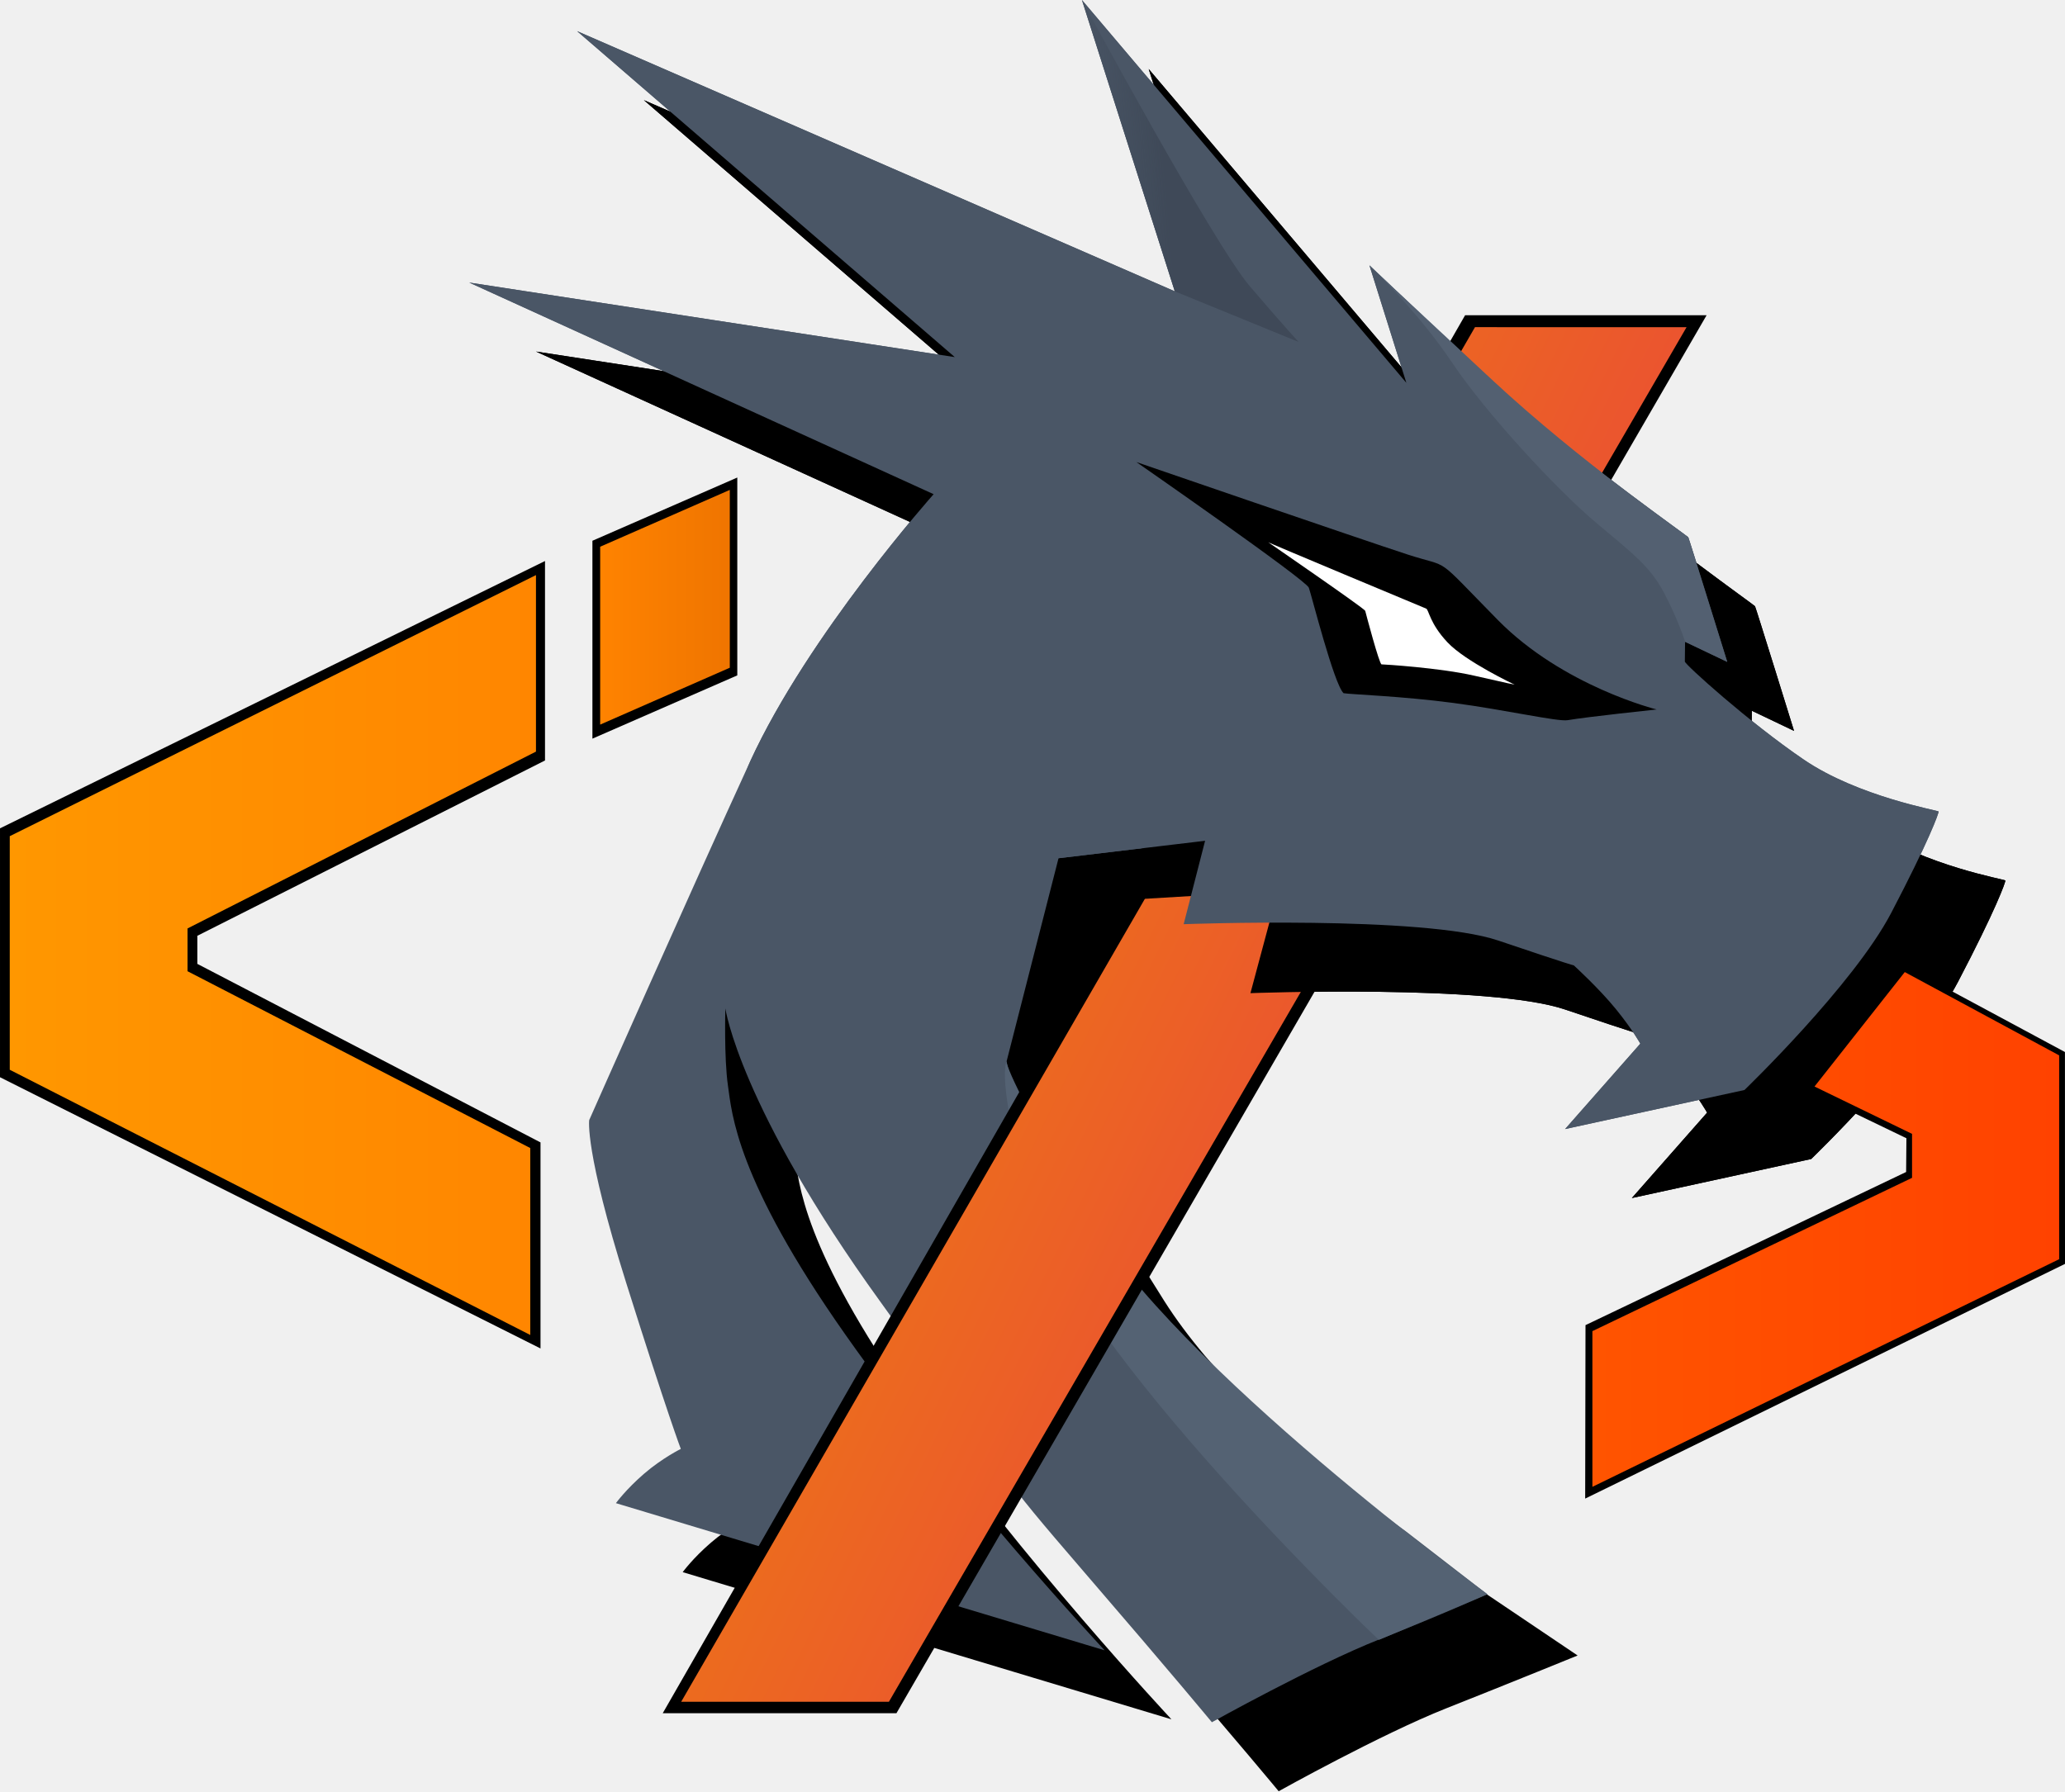
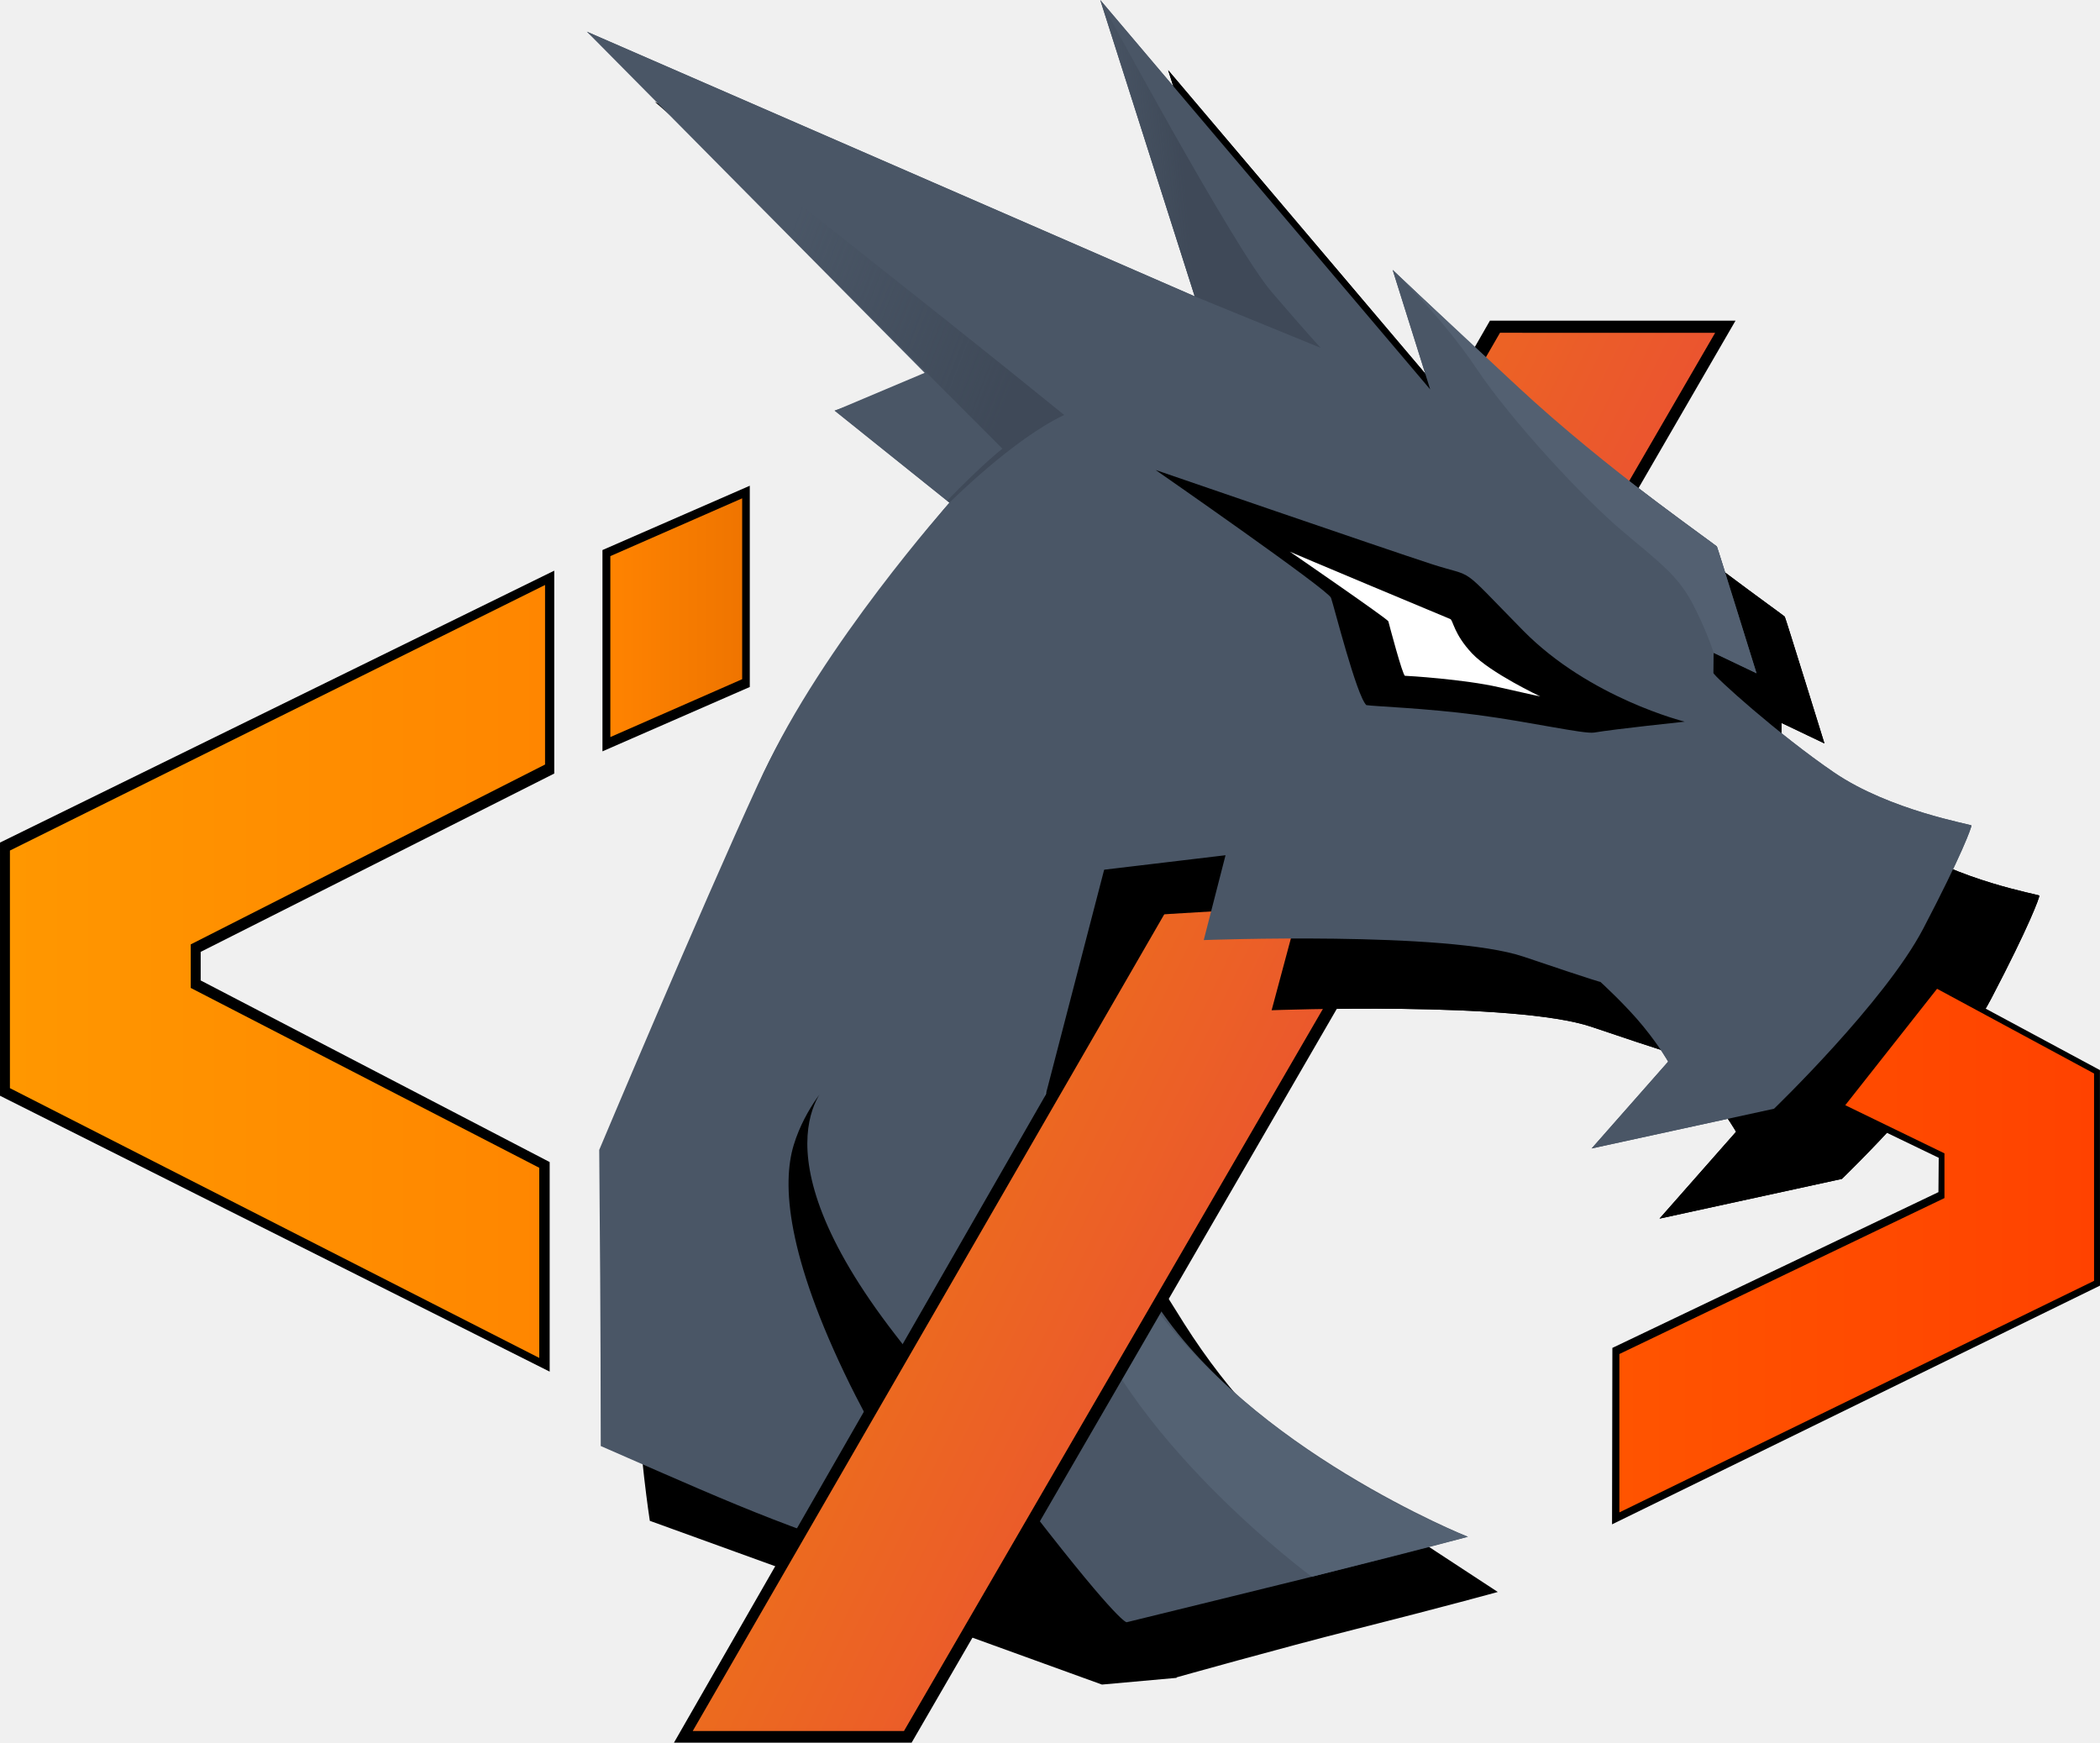
- <svg xmlns="http://www.w3.org/2000/svg" xmlns:xlink="http://www.w3.org/1999/xlink" width="159.05mm" height="137.998mm" viewBox="0 0 159.05 137.998" version="1.1" id="svg1" xml:space="preserve">
+ <svg xmlns="http://www.w3.org/2000/svg" xmlns:xlink="http://www.w3.org/1999/xlink" width="159.05mm" height="131.986mm" viewBox="0 0 159.05 131.986" version="1.1" id="svg1" xml:space="preserve">
  <defs id="defs1">
+     <linearGradient id="linearGradient4">
+       <stop style="stop-color:#36404e;stop-opacity:0;" offset="0" id="stop3" />
+       <stop style="stop-color:#363f4d;stop-opacity:0.562;" offset="0.761" id="stop4" />
+     </linearGradient>
+     <linearGradient id="linearGradient2">
+       <stop style="stop-color:#36404e;stop-opacity:0;" offset="0" id="stop1" />
+       <stop style="stop-color:#363f4d;stop-opacity:0.562;" offset="0.793" id="stop2" />
+     </linearGradient>
    <linearGradient id="linearGradient8">
      <stop style="stop-color:#36404e;stop-opacity:0;" offset="0" id="stop8" />
      <stop style="stop-color:#363f4d;stop-opacity:0.562;" offset="0.383" id="stop9" />
    </linearGradient>
    <linearGradient id="linearGradient26">
      <stop style="stop-color:#fb8e0d;stop-opacity:1;" offset="0" id="stop26" />
      <stop style="stop-color:#eb3745;stop-opacity:1;" offset="1" id="stop27" />
    </linearGradient>
    <linearGradient id="linearGradient24">
      <stop style="stop-color:#ec850b;stop-opacity:1;" offset="0" id="stop24" />
      <stop style="stop-color:#eb3745;stop-opacity:1;" offset="1" id="stop25" />
    </linearGradient>
    <linearGradient id="linearGradient21">
      <stop style="stop-color:#ff8300;stop-opacity:1;" offset="0" id="stop21" />
      <stop style="stop-color:#f27600;stop-opacity:0.988;" offset="1" id="stop22" />
    </linearGradient>
    <linearGradient id="linearGradient11">
      <stop style="stop-color:#ff9700;stop-opacity:1;" offset="0" id="stop11" />
      <stop style="stop-color:#ff8600;stop-opacity:1;" offset="1" id="stop12" />
    </linearGradient>
    <linearGradient id="linearGradient6">
      <stop style="stop-color:#ff5400;stop-opacity:1;" offset="0" id="stop6" />
      <stop style="stop-color:#ff4200;stop-opacity:1;" offset="1" id="stop7" />
    </linearGradient>
    <linearGradient xlink:href="#linearGradient6" id="linearGradient7" x1="147.762" y1="151.088" x2="183.713" y2="151.088" gradientUnits="userSpaceOnUse" />
    <linearGradient xlink:href="#linearGradient11" id="linearGradient12" x1="25.863" y1="129.948" x2="66.393" y2="129.948" gradientUnits="userSpaceOnUse" />
    <linearGradient xlink:href="#linearGradient21" id="linearGradient22" x1="71.338" y1="103.154" x2="81.322" y2="103.154" gradientUnits="userSpaceOnUse" />
    <linearGradient xlink:href="#linearGradient24" id="linearGradient25" x1="77.902" y1="118.038" x2="151.095" y2="153.737" gradientUnits="userSpaceOnUse" gradientTransform="translate(3.796527,-1.362848)" />
    <linearGradient xlink:href="#linearGradient26" id="linearGradient27" x1="85.086" y1="131.203" x2="125.086" y2="131.203" gradientUnits="userSpaceOnUse" gradientTransform="matrix(0.7576295,0,0,0.7576295,31.47993,34.11326)" />
    <linearGradient xlink:href="#linearGradient8" id="linearGradient9" x1="108.477" y1="70.273" x2="125.108" y2="68.818" gradientUnits="userSpaceOnUse" />
+     <linearGradient xlink:href="#linearGradient2" id="linearGradient9-4" x1="97.766" y1="63.257" x2="129.622" y2="75.262" gradientUnits="userSpaceOnUse" gradientTransform="translate(-14.71512,11.12809)" />
+     <linearGradient xlink:href="#linearGradient4" id="linearGradient3" gradientUnits="userSpaceOnUse" gradientTransform="translate(-39.85265,-38.43237)" x1="97.766" y1="63.257" x2="122.412" y2="72.748" />
  </defs>
  <g id="layer2" style="display:inline" transform="translate(-25.11171,-56.3713)">
-     <path style="display:inline;fill:#000000;fill-opacity:1;stroke-width:0.265" d="m 150.799,148.668 13.816,-3.009 c 0,0 8.393,-8.084 11.302,-13.642 2.909,-5.558 3.691,-7.729 3.647,-7.816 -0.043,-0.087 -6.166,-1.129 -10.378,-3.995 -4.212,-2.866 -9.162,-7.338 -9.162,-7.555 0,-0.217 0.016,-1.525 0.016,-1.525 l 3.251,1.552 c 0,0 -2.945,-9.512 -3.006,-9.605 -0.061,-0.092 -7.86,-5.62 -12.332,-9.571 -4.472,-3.951 -12.223,-11.376 -12.223,-11.376 l 2.844,9.053 -24.989,-29.494 7.154,22.444 L 74.703,64.084 103.792,89.195 66.396,83.454 102.165,99.757 c 0,0 -10.015,8.001 -14.498,17.765 -2.241,4.882 -5.342,11.794 -7.883,17.486 -2.541,5.692 -4.521,10.163 -4.521,10.163 0,0 0.004,5.126 3.218,15.33 3.213,10.204 4.212,12.809 4.212,12.809 0,0 -1.422,0.7 -2.822,1.905 -1.4,1.205 -2.176,2.274 -2.176,2.274 l 37.643,11.338 c 0,0 -11.575,-12.373 -19.988,-24.348 -8.413,-11.974 -8.72,-17.01 -9.027,-19.159 -0.307,-2.149 -0.199,-5.945 -0.199,-5.945 0,0 1.086,7.577 11.941,22.601 10.855,15.024 8.641,12.636 15.675,20.799 7.034,8.163 9.857,11.593 9.857,11.593 0,0 7.859,-4.386 12.896,-6.383 5.037,-1.997 10.13,-4.075 10.13,-4.075 l -6.922,-4.665 c 0,0 -17.798,-11.407 -24.919,-22.654 -7.121,-11.246 -6.991,-13.157 -6.991,-13.157 l 3.995,-15.632 11.289,-1.346 -1.65,6.426 c 0,0 18.454,-0.695 24.229,1.259 5.775,1.954 5.818,1.911 5.818,1.911 0,0 1.954,1.78 3.257,3.387 1.303,1.607 1.867,2.649 1.867,2.649 z" id="path3-5" />
-     <path style="display:inline;fill:#4a5666;fill-opacity:1;stroke-width:0.265" d="m 145.657,143.354 13.816,-3.009 c 0,0 8.393,-8.084 11.302,-13.642 2.909,-5.558 3.691,-7.729 3.647,-7.816 -0.043,-0.087 -6.166,-1.129 -10.378,-3.995 -4.212,-2.866 -9.162,-7.338 -9.162,-7.555 0,-0.217 0.016,-1.525 0.016,-1.525 l 3.251,1.552 c 0,0 -2.945,-9.512 -3.006,-9.605 -0.061,-0.092 -7.86,-5.62 -12.332,-9.571 C 138.339,84.237 130.589,76.812 130.589,76.812 l 2.844,9.053 -24.989,-29.494 7.154,22.444 L 69.561,58.77 98.65,83.881 61.253,78.14 97.022,94.443 c 0,0 -9.641,10.808 -14.124,20.571 -4.483,9.764 -12.404,27.648 -12.404,27.648 0,0 -0.37,2.32 2.843,12.524 3.213,10.204 4.212,12.809 4.212,12.809 0,0 -1.422,0.7 -2.822,1.905 -1.4,1.205 -2.176,2.274 -2.176,2.274 l 37.643,11.338 c 0,0 -11.575,-12.373 -19.988,-24.348 -8.413,-11.974 -8.72,-17.01 -9.027,-19.159 -0.307,-2.149 -0.199,-5.945 -0.199,-5.945 0,0 1.086,7.577 11.941,22.601 10.855,15.024 8.641,12.636 15.675,20.799 7.034,8.163 9.857,11.593 9.857,11.593 0,0 7.859,-4.386 12.896,-6.383 5.037,-1.997 8.311,-3.48 8.311,-3.48 l -6.227,-4.814 c 0,0 -16.674,-11.854 -23.795,-23.1 -7.121,-11.246 -6.991,-13.157 -6.991,-13.157 l 3.995,-15.632 11.289,-1.346 -1.65,6.426 c 0,0 18.454,-0.695 24.229,1.259 5.775,1.954 5.818,1.911 5.818,1.911 0,0 1.954,1.78 3.257,3.387 1.303,1.607 1.867,2.649 1.867,2.649 z" id="path3" />
-     <path style="display:inline;fill:#546273;fill-opacity:1;stroke-width:0.265" d="m 139.677,179.188 -8.365,3.522 c 0,0 -23.467,-22.256 -26.839,-33.891 -2.7,-9.317 -1.828,-10.687 -1.828,-10.687 0,0 -0.371,0.506 6.114,11.738 6.829,11.829 30.918,29.317 30.918,29.317 z" id="path23" />
+     <path style="display:inline;fill:#000000;fill-opacity:1;stroke-width:0.265" d="m 109.274,175.444 c -2.294,-3.787 -5.648,-10.272 -9.62,-16.306 -8.047,-12.223 -9.376,-15.69 -9.683,-17.84 -0.307,-2.149 -3.848,-1.922 -3.848,-1.922 0,0 1.086,7.577 11.941,22.601 10.855,15.024 1.96,5.029 8.994,13.192 7.034,8.163 7.133,8.251 7.133,8.251 0,0 7.967,-2.238 13.476,-3.63 7.018,-1.773 10.884,-2.846 10.884,-2.846 l -8.223,-5.387 c 0,0 -8.426,-3.719 -15.547,-14.965 -7.121,-11.246 -6.991,-13.157 -6.991,-13.157 l 3.995,-15.632 11.289,-1.346 -1.65,6.426 c 0,0 18.454,-0.695 24.229,1.259 5.775,1.954 5.818,1.911 5.818,1.911 0,0 1.954,1.78 3.257,3.387 1.303,1.607 1.867,2.649 1.867,2.649 l -5.796,6.577 13.816,-3.009 c 0,0 8.393,-8.084 11.302,-13.642 2.909,-5.558 3.691,-7.729 3.647,-7.816 -0.043,-0.087 -6.166,-1.129 -10.378,-3.995 -4.212,-2.866 -9.162,-7.338 -9.162,-7.555 0,-0.217 0.016,-1.525 0.016,-1.525 l 3.251,1.552 c 0,0 -2.945,-9.512 -3.006,-9.605 -0.061,-0.092 -7.86,-5.62 -12.332,-9.571 -4.472,-3.951 -12.223,-11.376 -12.223,-11.376 l 2.844,9.053 -24.989,-29.494 7.154,22.444 L 74.703,64.084 103.792,89.195 89.64,87.62 103.091,97.773 c 0,0 -10.941,9.986 -15.424,19.749 -2.241,4.882 -5.342,11.794 -7.883,17.486 -2.541,5.692 -4.521,10.163 -4.521,10.163 -4.005,6.461 -0.973,26.143 -0.935,26.384 l 34.242,12.402 5.665,-0.509" id="path3-5" />
+     <path style="display:inline;fill:#4a5666;fill-opacity:1;stroke-width:0.265" d="m 145.657,143.354 13.816,-3.009 c 0,0 8.393,-8.084 11.302,-13.642 2.909,-5.558 3.691,-7.729 3.647,-7.816 -0.043,-0.087 -6.166,-1.129 -10.378,-3.995 -4.212,-2.866 -9.162,-7.338 -9.162,-7.555 0,-0.217 0.016,-1.525 0.016,-1.525 l 3.251,1.552 c 0,0 -2.945,-9.512 -3.006,-9.605 -0.061,-0.092 -7.86,-5.62 -12.332,-9.571 C 138.339,84.237 130.589,76.812 130.589,76.812 l 2.844,9.053 -24.989,-29.494 7.154,22.444 -46.037,-20.045 29.089,25.111 -10.339,3.59 8.712,6.972 c 0,0 -10.005,11.532 -14.487,21.296 -4.483,9.764 -12.04,27.723 -12.04,27.723 0.045,5.619 0.108,12.565 0.115,22.428 12.375,5.423 13.244,5.839 27.284,10.516 0,0 -6.258,-10.793 -8.415,-15.184 -4.822,-9.814 -5.142,-15.192 -4.257,-18.117 0.885,-2.925 2.843,-4.917 2.843,-4.917 0,0 -6.393,4.753 4.856,19.274 l 10.429,13.463 c 6.599,8.519 7.094,8.311 7.094,8.311 8.317,-2.046 19.188,-4.67 25.844,-6.473 0,0 -16.676,-6.699 -23.797,-17.945 -7.121,-11.246 -8.184,-15.521 -8.184,-15.521 l 4.451,-17.135 9.173,-1.015 -1.65,6.426 c 0,0 18.454,-0.695 24.229,1.259 5.775,1.954 5.818,1.911 5.818,1.911 0,0 1.954,1.78 3.257,3.387 1.303,1.607 1.867,2.649 1.867,2.649 z" id="path3" />
+     <path style="display:inline;fill:#546273;fill-opacity:1;stroke-width:0.265" d="m 136.288,172.763 -11.827,3.027 c 0,0 -14.577,-10.727 -17.948,-22.362 -2.7,-9.317 -2.273,-14.639 -2.273,-14.639 0,0 0.294,1.784 4.859,11.015 7.736,15.644 27.189,22.958 27.189,22.958 z" id="path23" />
    <path style="display:inline;opacity:1;fill:#000000;fill-opacity:1;stroke-width:0.265" d="M 137.957,80.657 76.157,188.357 H 94.157 L 156.557,80.657 Z" id="path24" />
    <path style="display:inline;opacity:1;fill:url(#linearGradient25);stroke-width:0.265" d="M 138.719,81.575 77.578,187.475 H 93.577 L 155.013,81.579 Z" id="path24-1" />
-     <path style="display:inline;fill:#000000;fill-opacity:1;stroke-width:0.265" d="m 150.8,148.669 13.816,-3.009 c 0,0 8.393,-8.084 11.302,-13.642 2.909,-5.558 3.691,-7.729 3.647,-7.816 -0.043,-0.087 -6.166,-1.129 -10.378,-3.995 -4.212,-2.866 -9.162,-7.338 -9.162,-7.555 0,-0.217 0.016,-1.525 0.016,-1.525 l 3.251,1.552 c 0,0 -2.945,-9.512 -3.006,-9.605 -0.061,-0.092 -7.86,-5.62 -12.332,-9.571 -4.472,-3.951 -12.223,-11.376 -12.223,-11.376 l 2.844,9.053 -24.989,-29.494 7.154,22.444 -46.037,-20.045 29.089,25.111 -37.397,-5.742 35.769,16.303 c 0,0 18.984,4.821 14.501,14.584 -0.133,0.737 -5.697,11.412 -5.697,11.412 l 12.568,-0.751 -2.113,7.882 c 0,0 18.454,-0.695 24.229,1.259 5.775,1.954 5.818,1.911 5.818,1.911 0,0 1.954,1.78 3.257,3.387 1.303,1.607 1.867,2.649 1.867,2.649 z" id="path3-1-4" />
-     <path style="display:inline;fill:#4a5666;fill-opacity:1;stroke-width:0.265" d="m 145.657,143.354 13.816,-3.009 c 0,0 8.393,-8.084 11.302,-13.642 2.909,-5.558 3.691,-7.729 3.647,-7.816 -0.043,-0.087 -6.166,-1.129 -10.378,-3.995 -4.212,-2.866 -9.162,-7.338 -9.162,-7.555 0,-0.217 0.016,-1.525 0.016,-1.525 l 3.251,1.552 c 0,0 -2.945,-9.512 -3.006,-9.605 -0.061,-0.092 -7.86,-5.62 -12.332,-9.571 -4.472,-3.951 -12.223,-11.376 -12.223,-11.376 l 2.844,9.053 L 108.444,56.372 115.598,78.816 69.561,58.771 98.65,83.882 61.253,78.14 97.022,94.444 c 0,0 -9.641,10.808 -14.124,20.571 -4.483,9.764 23.743,7.476 23.743,7.476 l 11.289,-1.346 -1.65,6.426 c 0,0 18.454,-0.695 24.229,1.259 5.775,1.954 5.818,1.911 5.818,1.911 0,0 1.954,1.78 3.257,3.387 1.303,1.607 1.867,2.649 1.867,2.649 z" id="path3-1" />
+     <path style="display:inline;fill:#000000;fill-opacity:1;stroke-width:0.265" d="m 150.8,148.669 13.816,-3.009 c 0,0 8.393,-8.084 11.302,-13.642 2.909,-5.558 3.691,-7.729 3.647,-7.816 -0.043,-0.087 -6.166,-1.129 -10.378,-3.995 -4.212,-2.866 -9.162,-7.338 -9.162,-7.555 0,-0.217 0.016,-1.525 0.016,-1.525 l 3.251,1.552 c 0,0 -2.945,-9.512 -3.006,-9.605 -0.061,-0.092 -7.86,-5.62 -12.332,-9.571 -4.472,-3.951 -12.223,-11.376 -12.223,-11.376 l 2.844,9.053 -24.989,-29.494 7.154,22.444 -45.191,-20.771 25.02,22.629 -10.791,1.583 11.791,9.475 c 0,0 19.579,7.533 15.096,17.296 -0.133,0.737 -5.697,11.412 -5.697,11.412 l 12.568,-0.751 -2.113,7.882 c 0,0 18.454,-0.695 24.229,1.259 5.775,1.954 5.818,1.911 5.818,1.911 0,0 1.954,1.78 3.257,3.387 1.303,1.607 1.867,2.649 1.867,2.649 z" id="path3-1-4" />
+     <path style="display:inline;fill:#4a5666;fill-opacity:1;stroke-width:0.265" d="m 145.657,143.354 13.816,-3.009 c 0,0 8.393,-8.084 11.302,-13.642 2.909,-5.558 3.691,-7.729 3.647,-7.816 -0.043,-0.087 -6.166,-1.129 -10.378,-3.995 -4.212,-2.866 -9.162,-7.338 -9.162,-7.555 0,-0.217 0.016,-1.525 0.016,-1.525 l 3.251,1.552 c 0,0 -2.945,-9.512 -3.006,-9.605 -0.061,-0.092 -7.86,-5.62 -12.332,-9.571 -4.472,-3.951 -12.223,-11.376 -12.223,-11.376 l 2.844,9.053 -24.989,-29.494 7.154,22.444 -46.037,-20.045 25.584,25.839 -6.793,2.867 8.672,6.968 c 0,0 -9.641,10.808 -14.124,20.571 -4.483,9.764 23.743,7.476 23.743,7.476 l 11.289,-1.346 -1.65,6.426 c 0,0 18.454,-0.695 24.229,1.259 5.775,1.954 5.818,1.911 5.818,1.911 0,0 1.954,1.78 3.257,3.387 1.303,1.607 1.867,2.649 1.867,2.649 z" id="path3-1" />
    <path style="display:inline;fill:#536071;fill-opacity:1;stroke-width:0.265" d="m 130.593,76.822 c 0,0 3.673,3.468 6.344,7.459 2.671,3.991 8.136,9.856 11.053,12.312 2.917,2.456 4.206,3.408 5.281,5.434 1.075,2.026 1.635,3.791 1.635,3.791 l 3.238,1.544 -3.002,-9.601 c 0,0 -8.472,-5.959 -15.012,-12.038 -6.54,-6.079 -9.537,-8.902 -9.537,-8.902 z" id="path5" />
    <path style="display:inline;fill:url(#linearGradient9);fill-opacity:1;stroke-width:0.265" d="m 108.445,56.373 c 0,0 10.094,18.745 12.96,22.089 2.866,3.343 3.734,4.255 3.734,4.255 l -9.542,-3.902 z" id="path4" />
+     <path id="path4-5-2" style="display:inline;fill:url(#linearGradient3);fill-opacity:1;stroke-width:0.265" d="M 44.354,4.741 75.934,36.341 c 0,0 -1.365,1.029 -4.196,3.939 l 0.181,0.153 c 0,0 4.788,-4.809 8.691,-6.645 C 68.545,23.979 56.35,14.638 44.354,4.741 Z" transform="translate(25.10157,54.01335)" />
    <path style="display:none;fill:#000000;fill-opacity:1;stroke-width:0.45" d="m 128.243,92.258 -32.51,45.433 13.276,0.05 -15.766,35.759 34.488,-46.436 -14.287,0.102 z" id="path26-9" />
    <path style="display:none;opacity:1;fill:url(#linearGradient27);stroke-width:0.409" d="m 124.937,98.138 -27.82,38.796 12.84,0.069 -14.014,31.893 30.305,-41.212 -13.945,0.138 z" id="path26" />
    <path style="display:inline;opacity:1;mix-blend-mode:normal;fill:#000000;stroke-width:0.265" d="m 112.634,91.966 c 0,0 13.07,9.075 13.287,9.683 0.217,0.608 1.938,7.436 2.675,8.126 0.579,0.098 4.48,0.224 8.459,0.751 3.979,0.526 8.036,1.458 8.796,1.328 1.52,-0.261 6.861,-0.825 6.861,-0.825 0,0 -7.208,-1.78 -12.245,-6.904 -5.037,-5.124 -3.474,-3.908 -6.947,-5.037 -3.474,-1.129 -20.886,-7.121 -20.886,-7.121 z" id="path1" />
    <path style="display:inline;fill:#ffffff;fill-opacity:1;stroke-width:0.265" d="m 122.781,98.138 c 0,0 7.438,5.117 7.482,5.291 0.043,0.174 1.086,4.125 1.259,4.125 0.174,0 4.472,0.261 7.121,0.868 2.649,0.608 3.126,0.695 3.126,0.695 0,0 -3.778,-1.78 -5.167,-3.257 -1.389,-1.476 -1.433,-2.518 -1.65,-2.605 -0.217,-0.087 -12.434,-5.191 -12.171,-5.117 z" id="path2" />
    <path style="display:inline;fill:#000000;fill-opacity:1;stroke-width:0.316" d="m 171.771,130.758 -7.376,9.661 7.552,3.642 -0.022,2.6 -24.695,11.798 -0.025,13.364 36.957,-18.082 -0.004,-16.322 z" id="path6-2" />
    <path style="display:inline;fill:url(#linearGradient7);stroke-width:0.265" d="m 171.821,131.26 -6.952,8.817 7.512,3.647 v 3.387 l -24.62,11.811 v 11.995 l 35.951,-17.538 V 137.677 Z" id="path6" />
    <path style="display:inline;fill:#000000;fill-opacity:1;stroke-width:0.265" d="m 67.089,99.592 v 15.366 l -26.778,13.506 v 2.164 L 66.743,144.383 v 15.873 L 25.112,139.361 v -19.175 z" id="path11-2" />
    <path style="display:inline;fill:url(#linearGradient12);stroke-width:0.265" d="m 66.393,100.677 v 13.598 l -26.836,13.623 v 3.297 l 26.397,13.622 V 159.218 L 25.863,138.786 v -17.996 z" id="path11" />
    <path style="display:inline;fill:#000000;fill-opacity:1;stroke-width:0.295" d="m 70.741,98.031 v 15.246 l 11.158,-4.875 V 93.16 Z" id="path19-6" />
    <path style="display:inline;fill:url(#linearGradient22);stroke-width:0.265" d="m 71.338,98.491 v 13.704 l 9.984,-4.382 V 94.113 Z" id="path19" />
  </g>
</svg>
